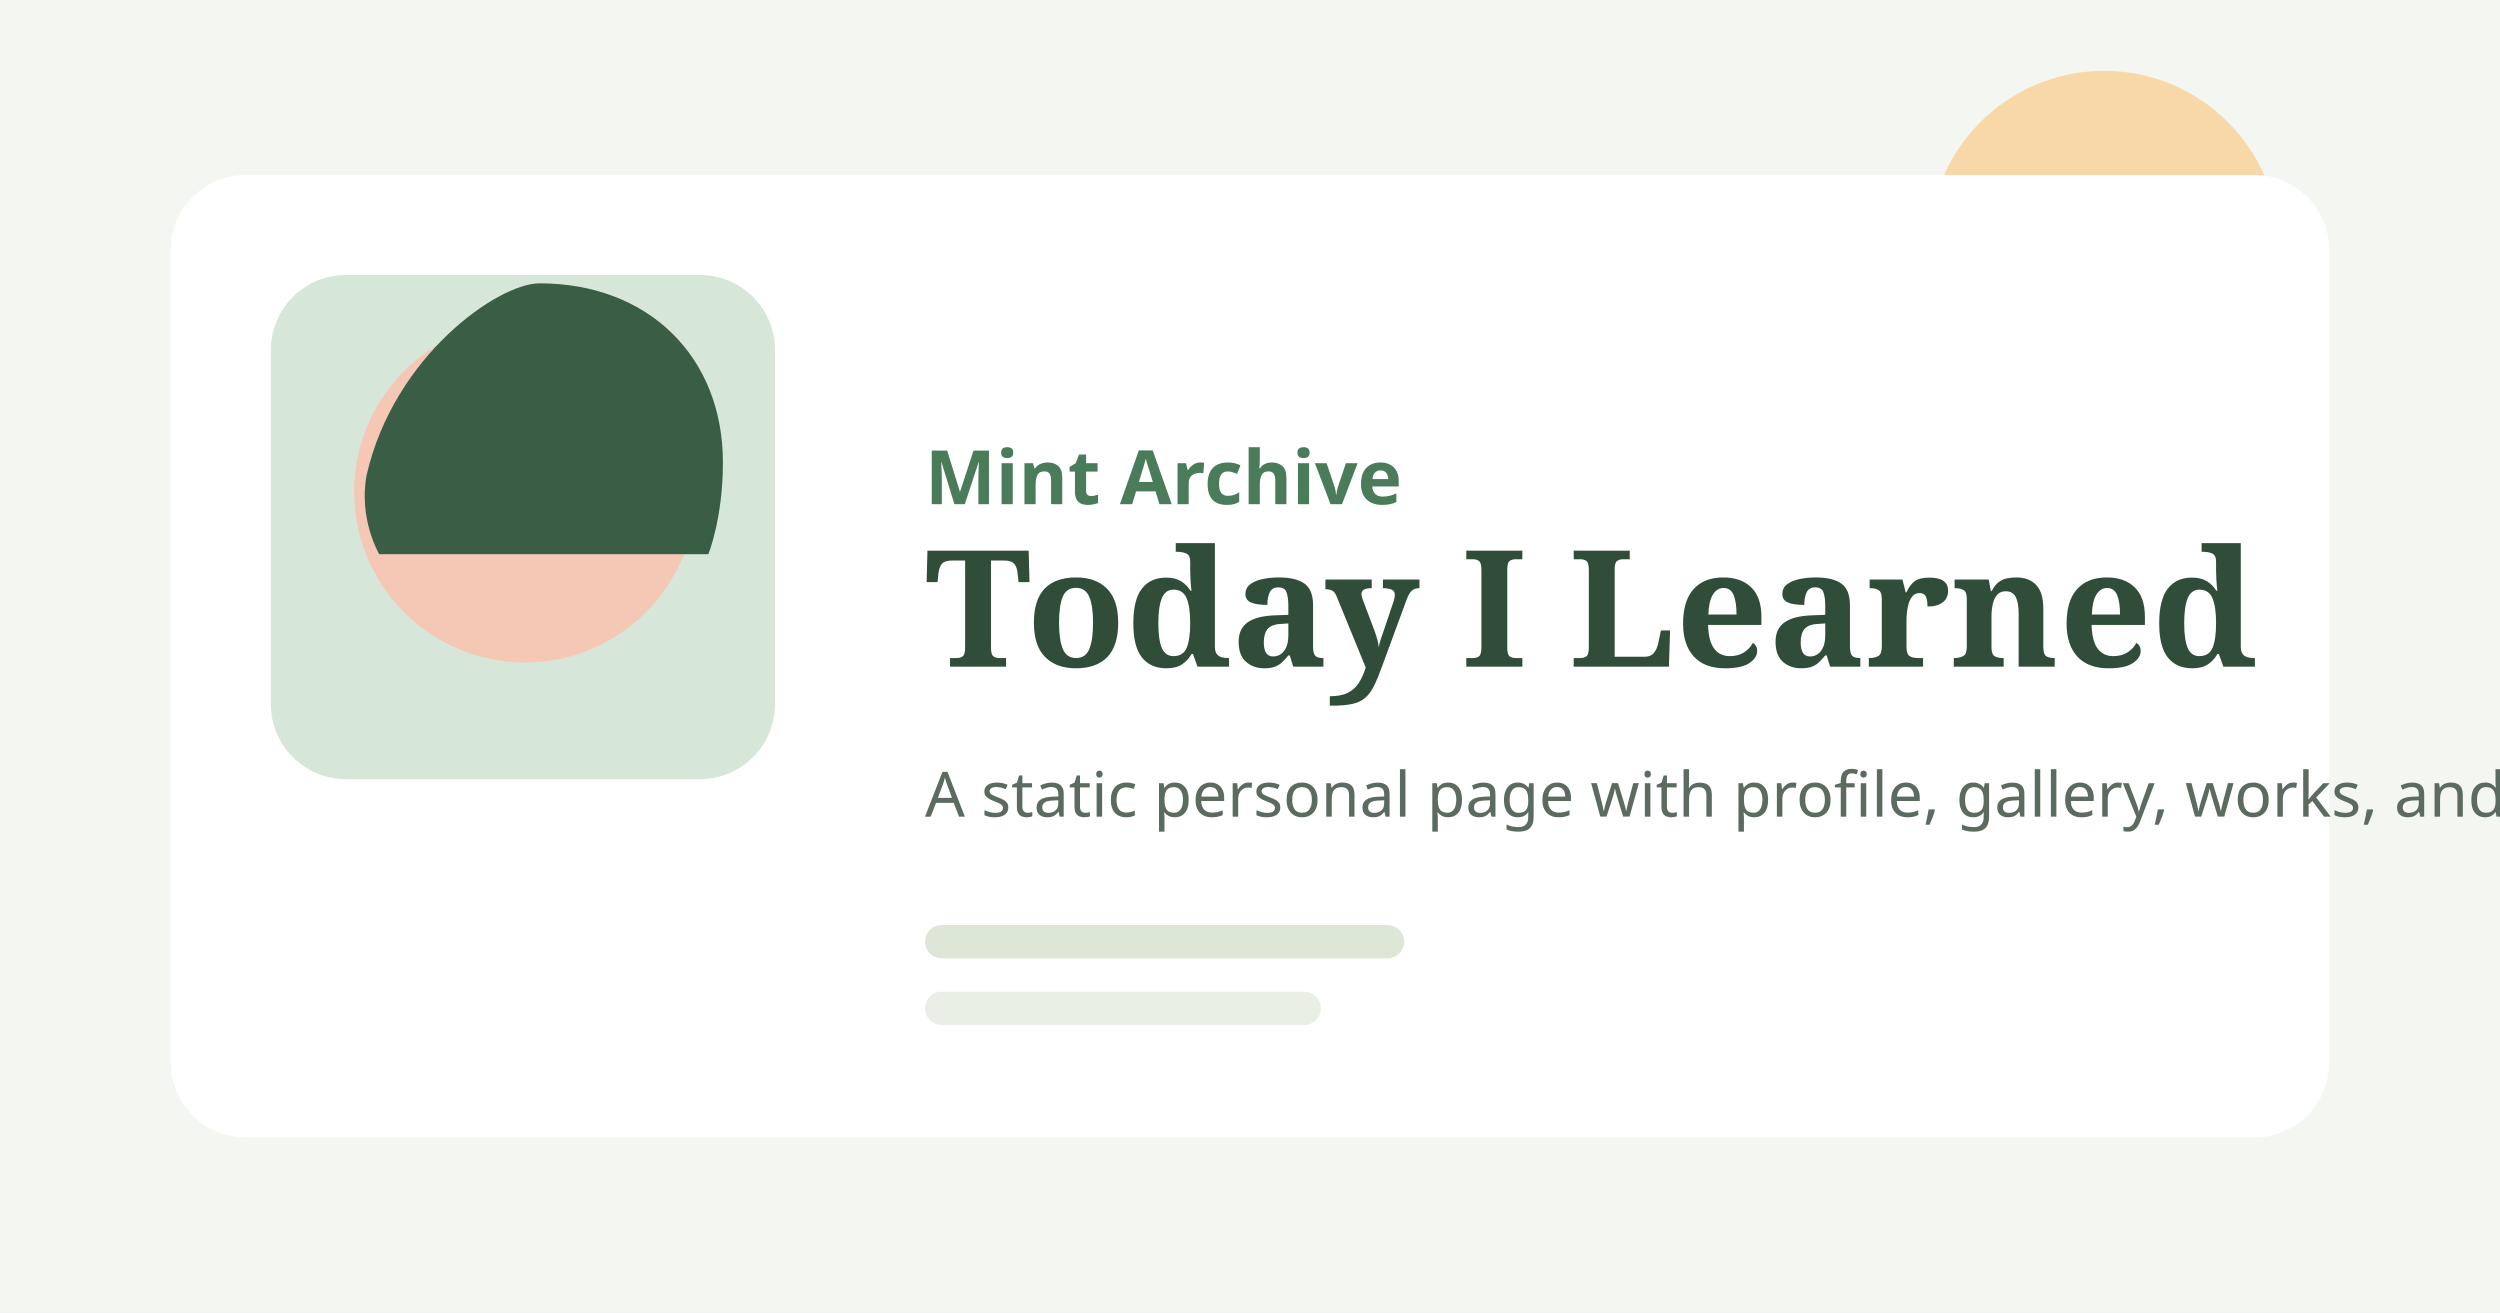
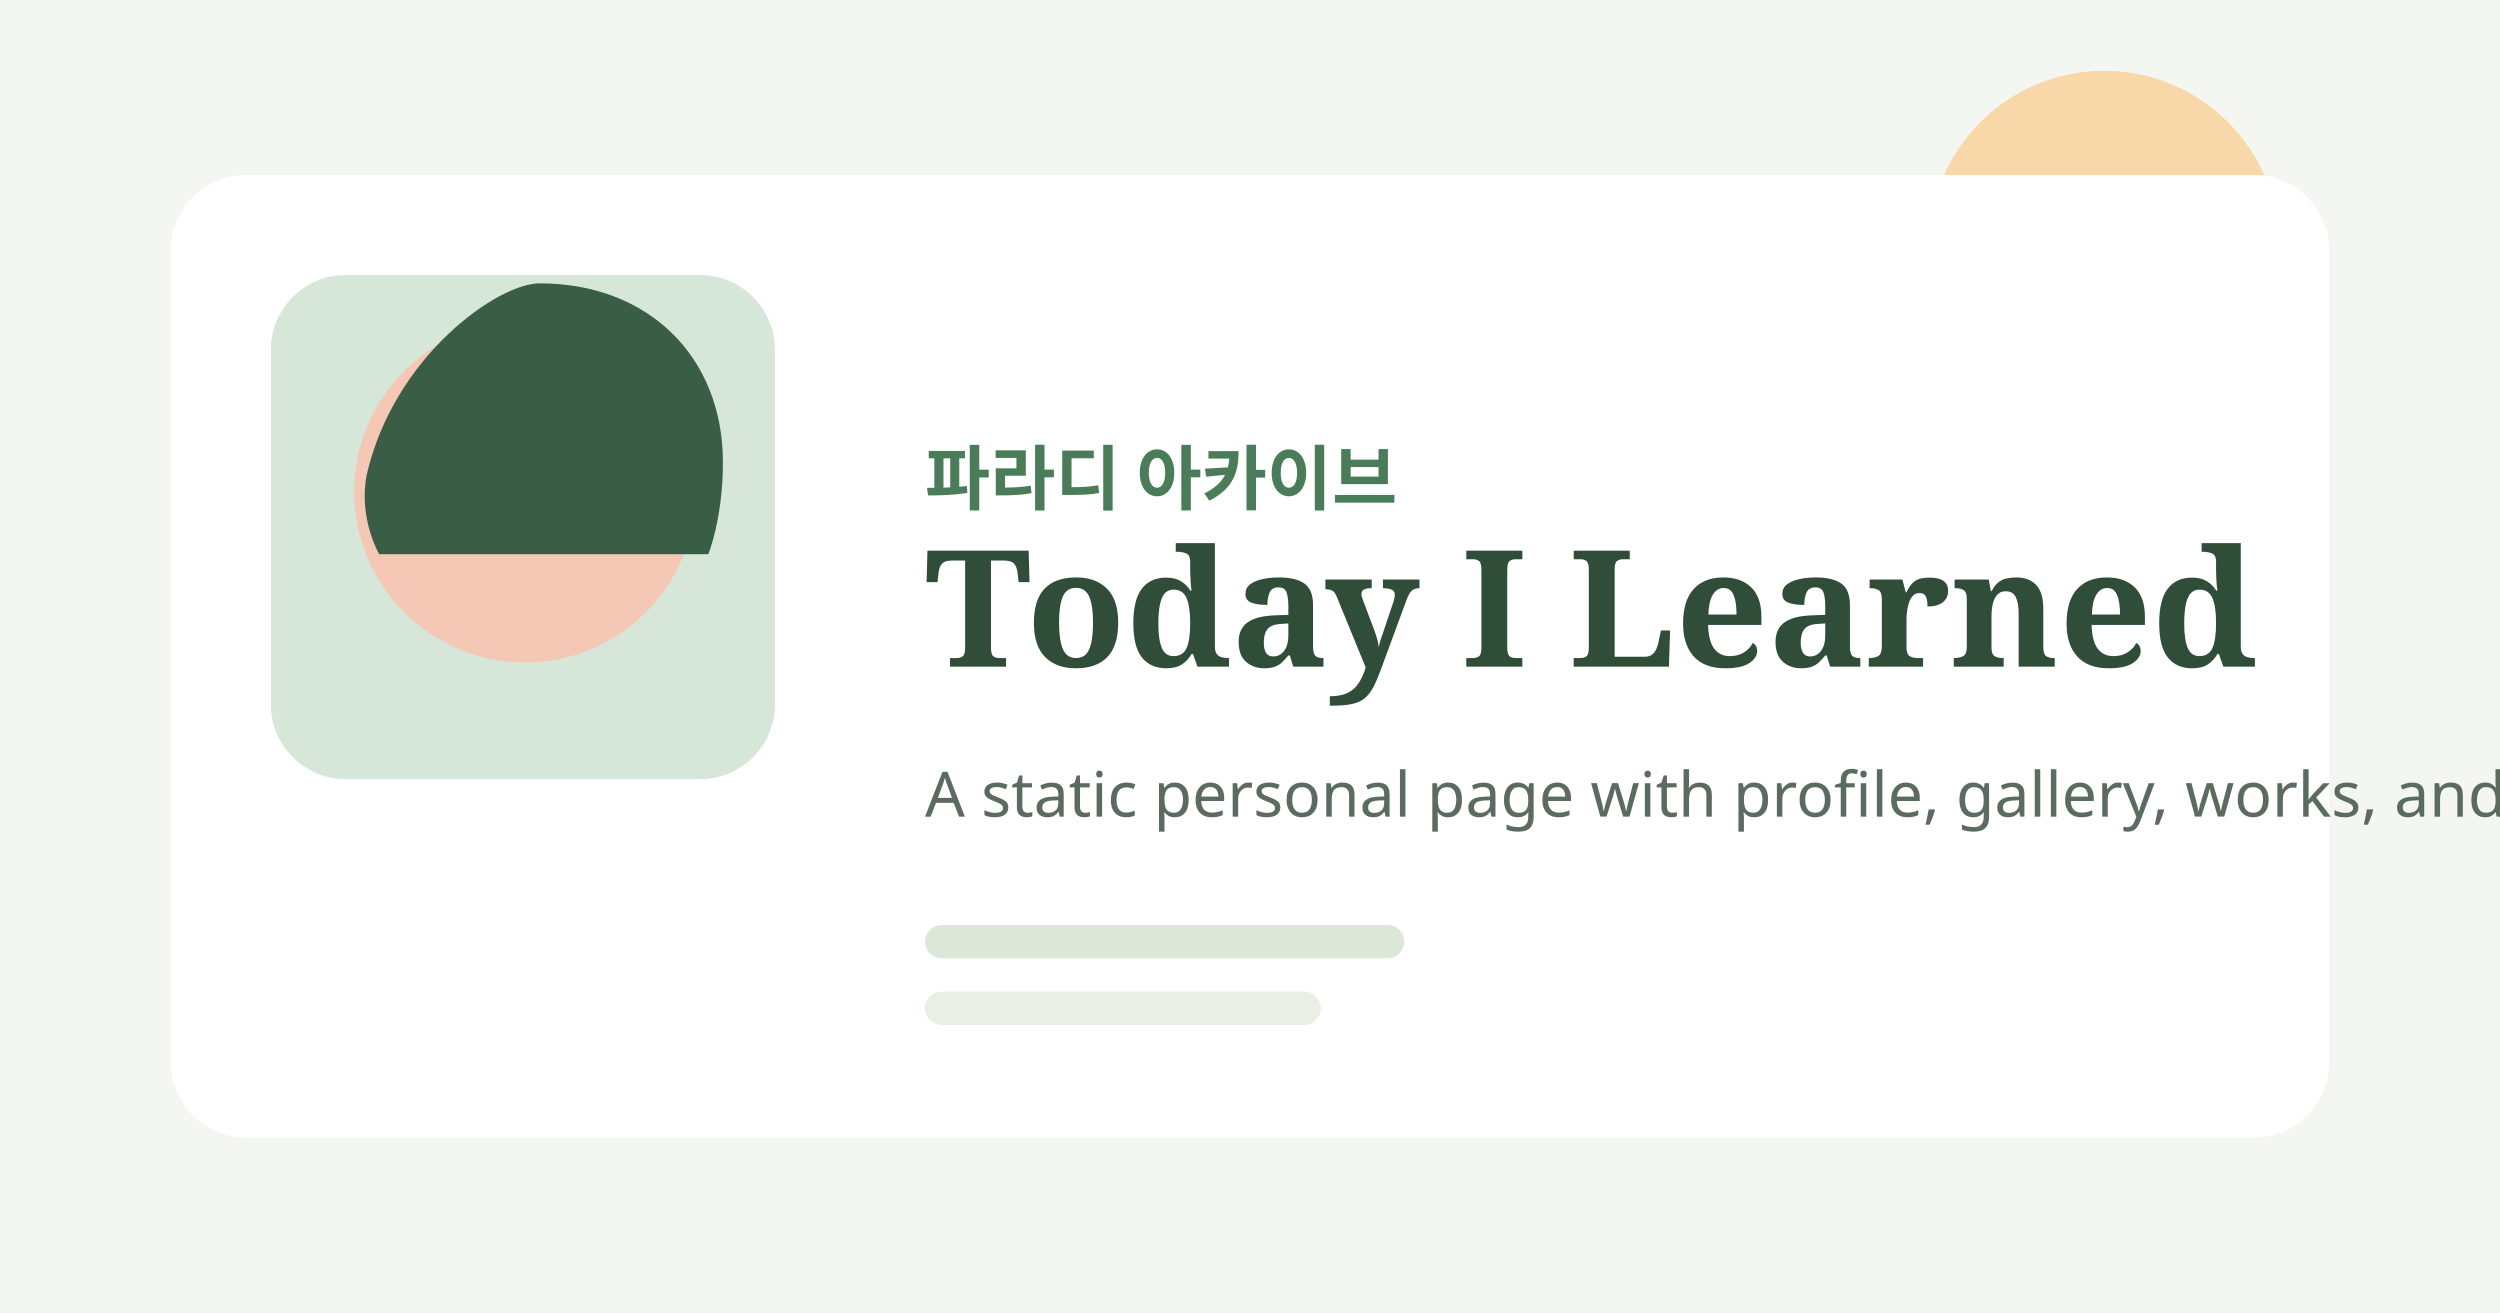
<svg xmlns="http://www.w3.org/2000/svg" viewBox="0 0 1200 630">
  <rect width="1200" height="630" fill="#f4f7f1" />
  <circle cx="1010" cy="118" r="84" fill="#f8d7a8" />
  <rect x="82" y="84" width="1036" height="462" rx="36" fill="#ffffff" />
  <rect x="130" y="132" width="242" height="242" rx="36" fill="#d6e7da" />
  <circle cx="252" cy="236" r="82" fill="#f5c8b6" />
  <path d="M176 228c13-57 63-92 83-92 52 0 88 35 88 86 0 27-7 44-7 44H182s-10-17-6-38Z" fill="#395e45" />
-   <text x="444" y="242" fill="#4a7c59" font-family="Verdana, sans-serif" font-size="36" font-weight="700">Mint Archive</text>
+   <text x="444" y="242" fill="#4a7c59" font-family="'Apple SD Gothic Neo', 'Noto Sans KR', sans-serif" font-size="34" font-weight="700">파라디 아카이브</text>
  <text x="444" y="320" fill="#304d39" font-family="Georgia, serif" font-size="78" font-weight="700">Today I Learned</text>
  <text x="444" y="392" fill="#5c6b5f" font-family="Verdana, sans-serif" font-size="30">A static personal page with profile, gallery, works, and TIL notes.</text>
  <rect x="444" y="444" width="230" height="16" rx="8" fill="#dce7d8" />
  <rect x="444" y="476" width="190" height="16" rx="8" fill="#e9efe4" />
</svg>
